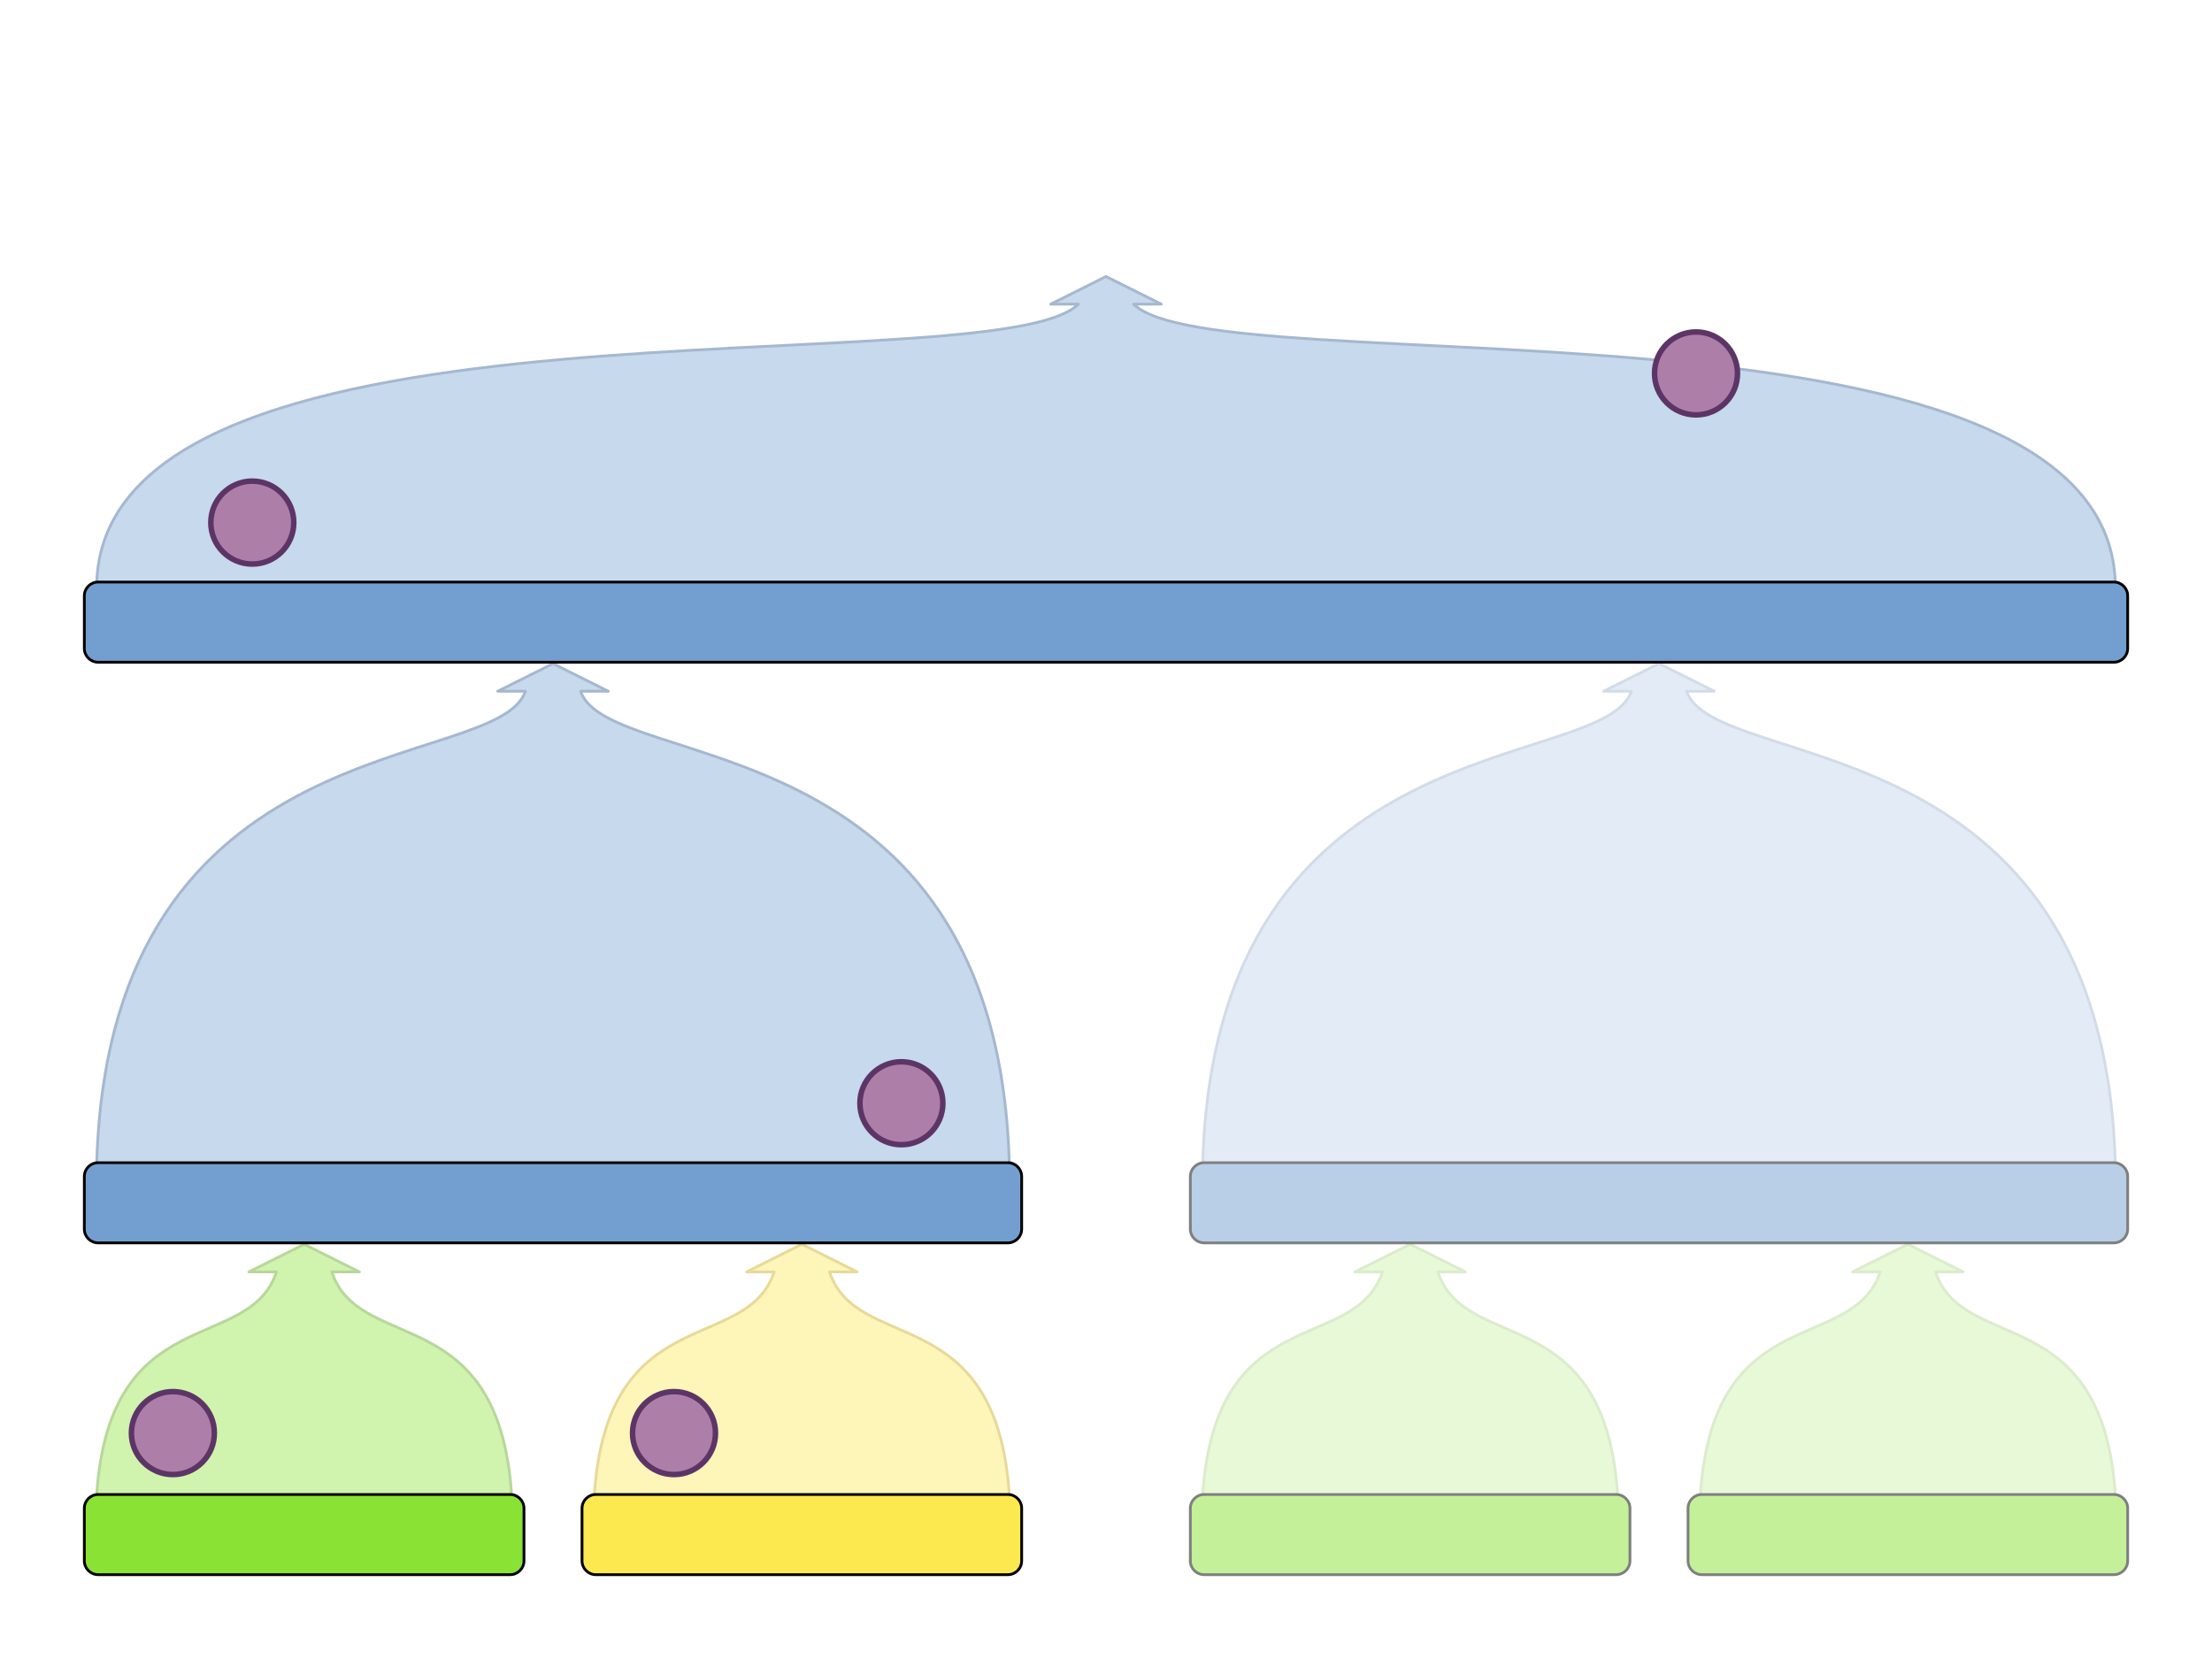
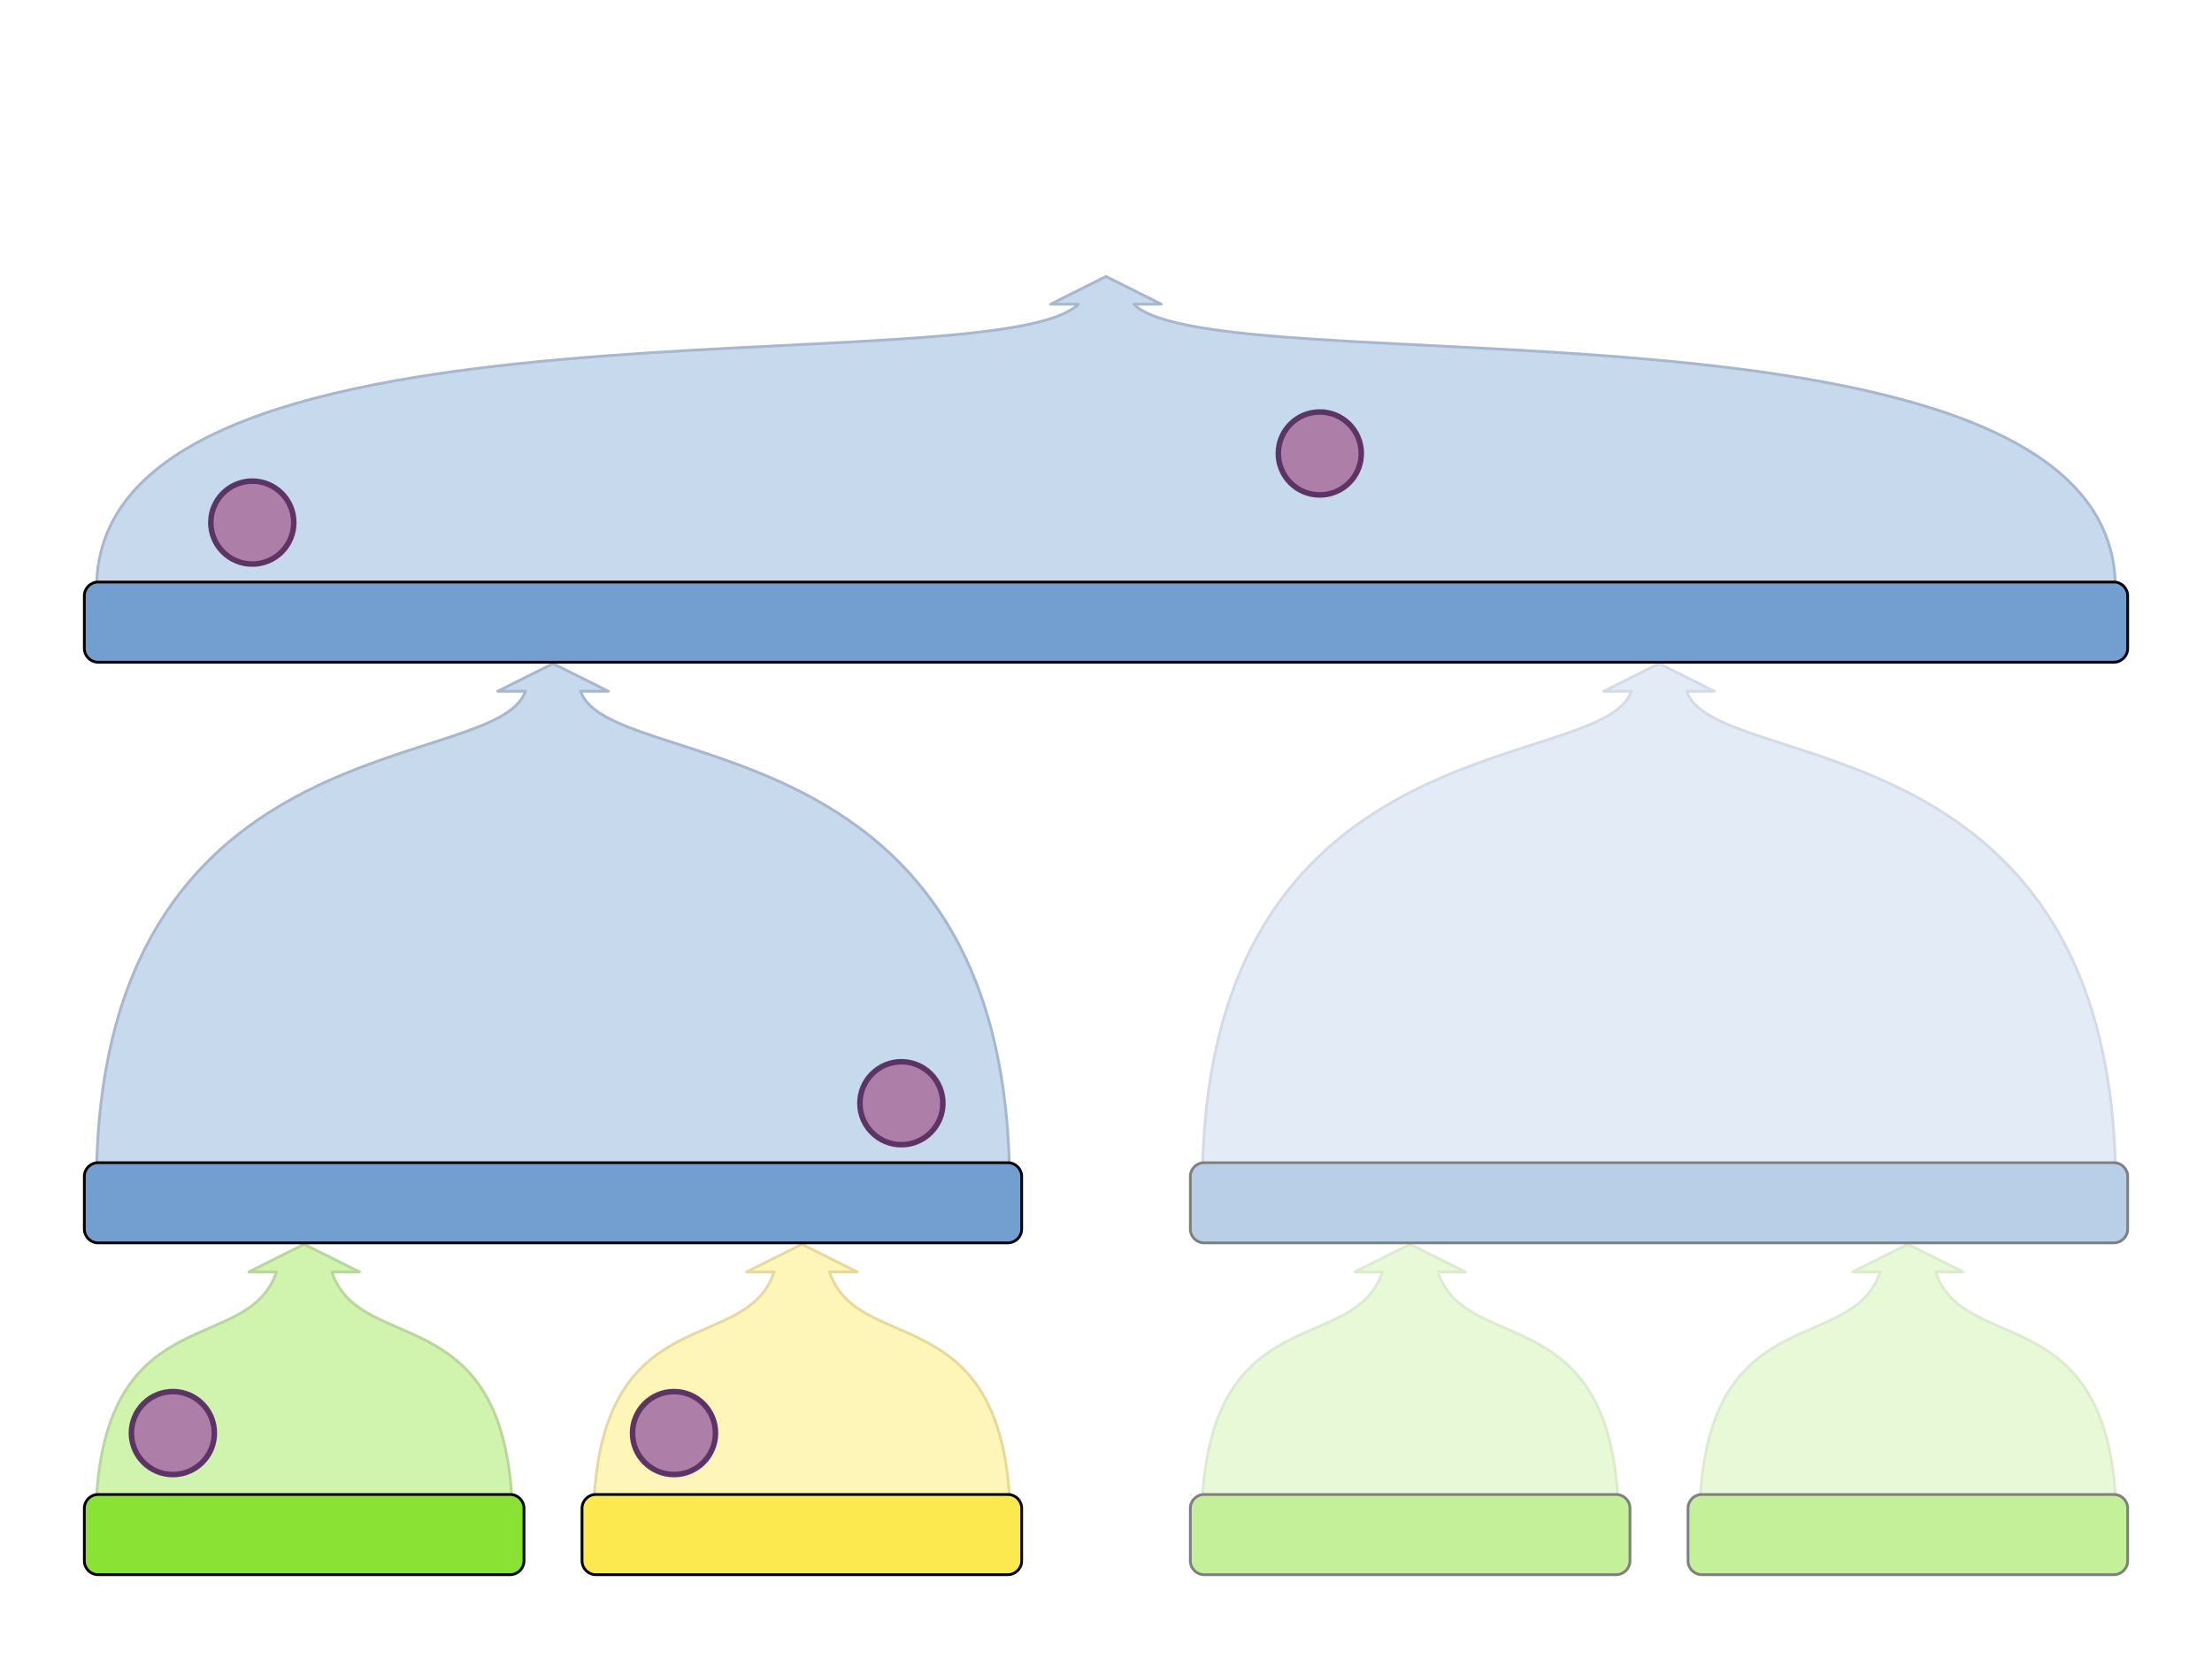
<svg xmlns="http://www.w3.org/2000/svg" width="800" height="600" id="svg2" version="1.1">
  <defs id="defs4">
    </defs>
  <g id="layer1" transform="translate(0,-452.3622)">
    <flowRoot xml:space="preserve" id="flowRoot4302" style="font-size:36px;font-style:normal;font-variant:normal;font-weight:normal;font-stretch:normal;text-align:center;line-height:125%;writing-mode:lr-tb;text-anchor:middle;fill:#000000;fill-opacity:1;stroke:none;font-family:Arial;-inkscape-font-specification:Arial" transform="translate(-20,262.362)">
      <flowRegion id="flowRegion4304">
        <rect id="rect4306" width="740" height="50" x="50" y="220" style="font-size:36px;text-align:center;text-anchor:middle" />
      </flowRegion>
      <flowPara id="flowPara4308">Just in time random selection</flowPara>
    </flowRoot>
    <flowRoot transform="translate(-20,372.3618)" xml:space="preserve" id="flowRoot4302-6" style="font-size:14px;font-style:normal;font-variant:normal;font-weight:normal;font-stretch:normal;text-align:center;line-height:125%;writing-mode:lr-tb;text-anchor:middle;fill:#000000;fill-opacity:1;stroke:none;font-family:Arial;-inkscape-font-specification:Arial">
      <flowRegion id="flowRegion4304-7">
        <rect id="rect4306-3" width="740" height="40" x="50" y="150" style="font-size:14px;text-align:center;text-anchor:middle" />
      </flowRegion>
      <flowPara id="flowPara4308-6">Create a random Move just before it's needed and no sooner</flowPara>
    </flowRoot>
    <g id="g3709" transform="translate(0,20)" />
    <flowRoot xml:space="preserve" id="flowRoot4157" style="fill:black;stroke:none;stroke-opacity:1;stroke-width:1px;stroke-linejoin:miter;stroke-linecap:butt;fill-opacity:1;font-family:Sans;font-style:normal;font-weight:normal;font-size:40px;line-height:125%;letter-spacing:0px;word-spacing:0px">
      <flowRegion id="flowRegion4159">
        <rect id="rect4161" width="10.955" height="72.472" x="16.011" y="-53.933" />
      </flowRegion>
      <flowPara id="flowPara4163" />
    </flowRoot>
    <path style="opacity:0.4;color:#000000;fill:#729fcf;stroke:#204a87;stroke-width:1px;stroke-linecap:round;stroke-linejoin:round;stroke-miterlimit:4;stroke-opacity:1;stroke-dasharray:none;stroke-dashoffset:0;marker:none;visibility:visible;display:inline;overflow:visible;enable-background:accumulate" d="M 35,420 C 40,260 180,280 190,250 l -10,0 20,-10 20,10 -10,0 c 10,30 150,10 155,170" id="path4524" transform="translate(0,452.3622)" />
    <path style="opacity:0.4;color:#000000;fill:#729fcf;stroke:#204a87;stroke-width:1px;stroke-linecap:round;stroke-linejoin:round;stroke-miterlimit:4;stroke-opacity:1;stroke-dasharray:none;stroke-dashoffset:0;marker:none;visibility:visible;display:inline;overflow:visible;enable-background:accumulate" d="M 35,210 C 40,100 360,140 390,110 l -10,0 20,-10 20,10 -10,0 c 30,30 350,-10 355,100" id="path4528" transform="translate(0,452.3622)" />
    <rect style="fill:#729fcf;stroke:#000000;stroke-width:1;stroke-linecap:round;stroke-linejoin:round;stroke-miterlimit:4;stroke-dasharray:none" id="rect2851-41-5" width="739" height="29" x="30.5" y="662.862" rx="5" ry="5" />
    <flowRoot transform="matrix(1.656899,0,0,1.656899,-90.39408,541.7215)" style="font-size:14.485px;font-style:normal;font-variant:normal;font-weight:normal;font-stretch:normal;text-align:center;line-height:125%;writing-mode:lr-tb;text-anchor:middle;fill:#000000;fill-opacity:1;stroke:none;font-family:Arial;-inkscape-font-specification:Arial" id="flowRoot3154-5-4" xml:space="preserve">
      <flowRegion id="flowRegion3156-3-7">
        <rect style="font-size:14.485px" y="72.811" x="72.662" height="18.106" width="446.617" id="rect3158-8-9" />
      </flowRegion>
      <flowPara id="flowPara3160-8-8">unionMoveSelector</flowPara>
    </flowRoot>
    <path style="opacity:0.4;color:#000000;fill:#8ae234;stroke:#4e9a06;stroke-width:1;stroke-linecap:round;stroke-linejoin:round;stroke-miterlimit:4;stroke-opacity:1;stroke-dasharray:none;stroke-dashoffset:0;marker:none;visibility:visible;display:inline;overflow:visible;enable-background:accumulate" d="m 35,540 c 5,-70 55,-50 65,-80 l -10,0 20,-10 20,10 -10,0 c 10,30 60,10 65,80" id="path3748" transform="translate(0,452.3622)" />
    <path id="path4518" d="m 215,992.362 c 5,-70 55,-50 65,-80 l -10,0 20,-10 20,10 -10,0 c 10,30 60,10 65,80" style="opacity:0.4;color:#000000;fill:#fce94f;stroke:#c4a000;stroke-width:1;stroke-linecap:round;stroke-linejoin:round;stroke-miterlimit:4;stroke-opacity:1;stroke-dasharray:none;stroke-dashoffset:0;marker:none;visibility:visible;display:inline;overflow:visible;enable-background:accumulate" />
    <rect ry="5" rx="5" y="872.862" x="30.5" height="29" width="339" id="rect3455" style="fill:#729fcf;stroke:#000000;stroke-width:1;stroke-linecap:round;stroke-linejoin:round;stroke-miterlimit:4;stroke-dasharray:none" />
    <flowRoot xml:space="preserve" id="flowRoot3457" style="font-size:14.485px;font-style:normal;font-variant:normal;font-weight:normal;font-stretch:normal;text-align:center;line-height:125%;writing-mode:lr-tb;text-anchor:middle;fill:#000000;fill-opacity:1;stroke:none;font-family:Arial;-inkscape-font-specification:Arial" transform="matrix(1.656899,0,0,1.656899,-280.3941,751.7215)">
      <flowRegion id="flowRegion3459">
        <rect id="rect3461" width="205.203" height="18.106" x="187.334" y="72.811" style="font-size:14.485px" />
      </flowRegion>
      <flowPara id="flowPara3463">changeMoveSelector</flowPara>
    </flowRoot>
    <rect style="fill:#8ae234;stroke:#000000;stroke-width:1;stroke-linecap:round;stroke-linejoin:round;stroke-miterlimit:4;stroke-dasharray:none" id="rect3505" width="159" height="29" x="30.5" y="992.862" rx="5" ry="5" />
    <flowRoot transform="matrix(1.656899,0,0,1.656899,-340.3941,871.7215)" style="font-size:14.485px;font-style:normal;font-variant:normal;font-weight:normal;font-stretch:normal;text-align:center;line-height:125%;writing-mode:lr-tb;text-anchor:middle;fill:#000000;fill-opacity:1;stroke:none;font-family:Arial;-inkscape-font-specification:Arial" id="flowRoot3507" xml:space="preserve">
      <flowRegion id="flowRegion3509">
        <rect style="font-size:14.485px" y="72.811" x="223.547" height="18.106" width="96.566" id="rect3511" />
      </flowRegion>
      <flowPara id="flowPara3513">entitySelector</flowPara>
    </flowRoot>
    <rect ry="5" rx="5" y="992.862" x="210.5" height="29" width="159" id="rect3515" style="fill:#fce94f;stroke:#000000;stroke-width:1;stroke-linecap:round;stroke-linejoin:round;stroke-miterlimit:4;stroke-dasharray:none" />
    <flowRoot xml:space="preserve" id="flowRoot3517" style="font-size:14.485px;font-style:normal;font-variant:normal;font-weight:normal;font-stretch:normal;text-align:center;line-height:125%;writing-mode:lr-tb;text-anchor:middle;fill:#000000;fill-opacity:1;stroke:none;font-family:Arial;-inkscape-font-specification:Arial" transform="matrix(1.656899,0,0,1.656899,-160.3941,871.7215)">
      <flowRegion id="flowRegion3519">
        <rect id="rect3521" width="96.566" height="18.106" x="223.547" y="72.811" style="font-size:14.485px" />
      </flowRegion>
      <flowPara id="flowPara3523">valueSelector</flowPara>
    </flowRoot>
    <g id="g3104" style="opacity:0.5">
      <path style="opacity:0.4;color:#000000;fill:#729fcf;stroke:#204a87;stroke-width:1px;stroke-linecap:round;stroke-linejoin:round;stroke-miterlimit:4;stroke-opacity:1;stroke-dasharray:none;stroke-dashoffset:0;marker:none;visibility:visible;display:inline;overflow:visible;enable-background:accumulate" d="m 435,872.362 c 5,-160 145,-140 155,-170 l -10,0 20,-10 20,10 -10,0 c 10,30 150,10 155,170" id="path4526" />
      <path style="opacity:0.4;color:#000000;fill:#8ae234;stroke:#4e9a06;stroke-width:1;stroke-linecap:round;stroke-linejoin:round;stroke-miterlimit:4;stroke-opacity:1;stroke-dasharray:none;stroke-dashoffset:0;marker:none;visibility:visible;display:inline;overflow:visible;enable-background:accumulate" d="m 435,992.362 c 5,-70 55,-50 65,-80 l -10,0 20,-10 20,10 -10,0 c 10,30 60,10 65,80" id="path4520" />
      <path id="path4522" d="m 615,992.362 c 5,-70 55,-50 65,-80 l -10,0 20,-10 20,10 -10,0 c 10,30 60,10 65,80" style="opacity:0.4;color:#000000;fill:#8ae234;stroke:#4e9a06;stroke-width:1;stroke-linecap:round;stroke-linejoin:round;stroke-miterlimit:4;stroke-opacity:1;stroke-dasharray:none;stroke-dashoffset:0;marker:none;visibility:visible;display:inline;overflow:visible;enable-background:accumulate" />
      <rect ry="5" rx="5" y="872.862" x="430.5" height="29" width="339" id="rect3467" style="fill:#729fcf;stroke:#000000;stroke-width:1;stroke-linecap:round;stroke-linejoin:round;stroke-miterlimit:4;stroke-dasharray:none" />
      <flowRoot xml:space="preserve" id="flowRoot3469" style="font-size:14.485px;font-style:normal;font-variant:normal;font-weight:normal;font-stretch:normal;text-align:center;line-height:125%;writing-mode:lr-tb;text-anchor:middle;fill:#000000;fill-opacity:1;stroke:none;font-family:Arial;-inkscape-font-specification:Arial" transform="matrix(1.656899,0,0,1.656899,99.60592,751.7215)">
        <flowRegion id="flowRegion3471">
          <rect id="rect3473" width="205.203" height="18.106" x="199.405" y="72.811" style="font-size:14.485px" />
        </flowRegion>
        <flowPara id="flowPara3475">swapMoveSelector</flowPara>
      </flowRoot>
      <rect style="fill:#8ae234;stroke:#000000;stroke-width:1;stroke-linecap:round;stroke-linejoin:round;stroke-miterlimit:4;stroke-dasharray:none" id="rect3529" width="159" height="29" x="430.5" y="992.862" rx="5" ry="5" />
      <flowRoot transform="matrix(1.656899,0,0,1.656899,59.60592,871.7215)" style="font-size:14.485px;font-style:normal;font-variant:normal;font-weight:normal;font-stretch:normal;text-align:center;line-height:125%;writing-mode:lr-tb;text-anchor:middle;fill:#000000;fill-opacity:1;stroke:none;font-family:Arial;-inkscape-font-specification:Arial" id="flowRoot3531" xml:space="preserve">
        <flowRegion id="flowRegion3533">
          <rect style="font-size:14.485px" y="72.811" x="223.547" height="18.106" width="96.566" id="rect3535" />
        </flowRegion>
        <flowPara id="flowPara3537">entitySelector</flowPara>
      </flowRoot>
      <rect ry="5" rx="5" y="992.862" x="610.5" height="29" width="159" id="rect3539" style="fill:#8ae234;stroke:#000000;stroke-width:1;stroke-linecap:round;stroke-linejoin:round;stroke-miterlimit:4;stroke-dasharray:none" />
      <flowRoot xml:space="preserve" id="flowRoot3541" style="font-size:14.485px;font-style:normal;font-variant:normal;font-weight:normal;font-stretch:normal;text-align:center;line-height:125%;writing-mode:lr-tb;text-anchor:middle;fill:#000000;fill-opacity:1;stroke:none;font-family:Arial;-inkscape-font-specification:Arial" transform="matrix(1.656899,0,0,1.656899,239.6059,871.7215)">
        <flowRegion id="flowRegion3543">
          <rect id="rect3545" width="96.566" height="18.106" x="223.547" y="72.811" style="font-size:14.485px" />
        </flowRegion>
        <flowPara id="flowPara3547">entitySelector</flowPara>
      </flowRoot>
    </g>
    <flowRoot transform="matrix(1.656899,0,0,1.656899,-340.3941,841.7216)" style="font-size:14.485px;font-style:normal;font-variant:normal;font-weight:normal;font-stretch:normal;text-align:center;line-height:125%;writing-mode:lr-tb;text-anchor:middle;fill:#000000;fill-opacity:1;stroke:none;font-family:Arial;-inkscape-font-specification:Arial" id="flowRoot3139" xml:space="preserve">
      <flowRegion id="flowRegion3141">
        <rect style="font-size:14.485px" y="48.67" x="223.547" height="18.106" width="96.566" id="rect3143" />
      </flowRegion>
      <flowPara id="flowPara3145">C</flowPara>
    </flowRoot>
    <flowRoot xml:space="preserve" id="flowRoot3147" style="font-size:14.485px;font-style:normal;font-variant:normal;font-weight:normal;font-stretch:normal;text-align:center;line-height:125%;writing-mode:lr-tb;text-anchor:middle;fill:#000000;fill-opacity:1;stroke:none;font-family:Arial;-inkscape-font-specification:Arial" transform="matrix(1.656899,0,0,1.656899,-160.3941,841.7216)">
      <flowRegion id="flowRegion3149">
        <rect id="rect3151" width="96.566" height="18.106" x="223.547" y="48.67" style="font-size:14.485px" />
      </flowRegion>
      <flowPara id="flowPara3153">2</flowPara>
    </flowRoot>
    <flowRoot xml:space="preserve" id="flowRoot3155" style="font-size:14.485px;font-style:normal;font-variant:normal;font-weight:normal;font-stretch:normal;text-align:center;line-height:125%;writing-mode:lr-tb;text-anchor:middle;fill:#000000;fill-opacity:1;stroke:none;font-family:Arial;-inkscape-font-specification:Arial" transform="matrix(1.656899,0,0,1.656899,-280.3941,631.7224)">
      <flowRegion id="flowRegion3157">
        <rect id="rect3159" width="193.132" height="18.106" x="193.37" y="48.669" style="font-size:14.485px" />
      </flowRegion>
      <flowPara id="flowPara3167">C2</flowPara>
    </flowRoot>
    <flowRoot transform="matrix(1.656899,0,0,1.656899,-90.39408,481.721)" style="font-size:14.485px;font-style:normal;font-variant:normal;font-weight:normal;font-stretch:normal;text-align:center;line-height:125%;writing-mode:lr-tb;text-anchor:middle;fill:#000000;fill-opacity:1;stroke:none;font-family:Arial;-inkscape-font-specification:Arial" id="flowRoot3178" xml:space="preserve">
      <flowRegion id="flowRegion3180">
        <rect style="font-size:14.485px" y="54.705" x="72.662" height="18.106" width="446.617" id="rect3182" />
      </flowRegion>
      <flowPara id="flowPara3186">C2</flowPara>
    </flowRoot>
    <flowRoot xml:space="preserve" id="flowRoot3188" style="fill:black;stroke:none;stroke-opacity:1;stroke-width:1px;stroke-linejoin:miter;stroke-linecap:butt;fill-opacity:1;font-family:Serif;font-style:normal;font-weight:normal;font-size:20px;line-height:125%;letter-spacing:0px;word-spacing:0px;-inkscape-font-specification:Serif;font-stretch:normal;font-variant:normal">
      <flowRegion id="flowRegion3190">
        <rect id="rect3192" width="0.952" height="33.313" x="771.91" y="162.172" />
      </flowRegion>
      <flowPara id="flowPara3194" />
    </flowRoot>
    <g id="g3377" transform="translate(0.2460881,0)">
      <flowRoot transform="matrix(1.656899,0,0,1.656899,-227.7032,489.3298)" style="font-size:12.071px;font-style:normal;font-variant:normal;font-weight:normal;font-stretch:normal;text-align:start;line-height:125%;writing-mode:lr-tb;text-anchor:start;fill:#5c3566;fill-opacity:1;stroke:none;font-family:Arial;-inkscape-font-specification:Arial" id="flowRoot3663" xml:space="preserve">
        <flowRegion id="flowRegion3665">
          <rect style="font-size:12.071px;text-align:start;text-anchor:start;fill:#5c3566" y="81.188" x="206.281" height="23.244" width="160.342" id="rect3667" />
        </flowRegion>
        <flowPara style="font-size:8.45px;text-align:start;text-anchor:start" id="flowPara3231">Randomly select child</flowPara>
        <flowPara style="font-size:8.45px;text-align:start;text-anchor:start" id="flowPara3490">changeMoveSelector</flowPara>
      </flowRoot>
      <g transform="translate(56,74)" id="g3208">
        <path style="fill:#ad7fa8;fill-opacity:1;stroke:#5c3566;stroke-width:1.333;stroke-linecap:round;stroke-linejoin:round;stroke-miterlimit:4;stroke-opacity:1;stroke-dasharray:none;stroke-dashoffset:6" id="path3198" d="m 40,110 c 0,5.523 -4.477,10 -10,10 -5.523,0 -10,-4.477 -10,-10 0,-5.523 4.477,-10 10,-10 5.523,0 10,4.477 10,10 z" transform="matrix(1.5,0,0,1.5,-10,402.3622)" />
        <flowRoot xml:space="preserve" id="flowRoot3200" style="font-size:20px;font-style:normal;font-variant:normal;font-weight:normal;font-stretch:normal;text-align:center;line-height:125%;letter-spacing:0px;word-spacing:0px;text-anchor:middle;fill:#5c3566;fill-opacity:1;stroke:none;font-family:Serif;-inkscape-font-specification:Serif" transform="translate(0,454.8491)">
          <flowRegion id="flowRegion3202">
            <rect id="rect3204" width="30" height="30" x="20" y="100" style="text-align:center;text-anchor:middle;fill:#5c3566" />
          </flowRegion>
          <flowPara id="flowPara3206">1</flowPara>
        </flowRoot>
      </g>
    </g>
    <g id="g3449" transform="translate(-3.473148,0)">
      <flowRoot xml:space="preserve" id="flowRoot3248" style="font-size:12.071px;font-style:normal;font-variant:normal;font-weight:normal;font-stretch:normal;text-align:start;line-height:125%;writing-mode:lr-tb;text-anchor:start;fill:#5c3566;fill-opacity:1;stroke:none;font-family:Arial;-inkscape-font-specification:Arial" transform="matrix(1.656899,0,0,1.656899,-252.2179,818.6193)">
        <flowRegion id="flowRegion3250">
          <rect id="rect3252" width="132.778" height="24.141" x="206.281" y="81.188" style="font-size:12.071px;text-align:start;text-anchor:start;fill:#5c3566" />
        </flowRegion>
        <flowPara id="flowPara3256" style="font-size:8.45px;text-align:start;text-anchor:start">Randomly</flowPara>
        <flowPara id="flowPara3272" style="font-size:8.45px;text-align:start;text-anchor:start">select entity C</flowPara>
      </flowRoot>
      <g id="g3258" transform="translate(31,403.2896)">
        <path transform="matrix(1.5,0,0,1.5,-10,402.3622)" d="m 40,110 c 0,5.523 -4.477,10 -10,10 -5.523,0 -10,-4.477 -10,-10 0,-5.523 4.477,-10 10,-10 5.523,0 10,4.477 10,10 z" id="path3260" style="fill:#ad7fa8;fill-opacity:1;stroke:#5c3566;stroke-width:1.333;stroke-linecap:round;stroke-linejoin:round;stroke-miterlimit:4;stroke-opacity:1;stroke-dasharray:none;stroke-dashoffset:6" />
        <flowRoot transform="translate(0,454.8491)" style="font-size:20px;font-style:normal;font-variant:normal;font-weight:normal;font-stretch:normal;text-align:center;line-height:125%;letter-spacing:0px;word-spacing:0px;text-anchor:middle;fill:#5c3566;fill-opacity:1;stroke:none;font-family:Serif;-inkscape-font-specification:Serif" id="flowRoot3262" xml:space="preserve">
          <flowRegion id="flowRegion3264">
            <rect style="text-align:center;text-anchor:middle;fill:#5c3566" y="100" x="20" height="30" width="30" id="rect3266" />
          </flowRegion>
          <flowPara id="flowPara3268">2</flowPara>
        </flowRoot>
      </g>
    </g>
    <g id="g3436" transform="translate(-2.232424,0)">
      <flowRoot transform="matrix(1.656899,0,0,1.656899,-72.21788,818.6193)" style="font-size:12.071px;font-style:normal;font-variant:normal;font-weight:normal;font-stretch:normal;text-align:start;line-height:125%;writing-mode:lr-tb;text-anchor:start;fill:#5c3566;fill-opacity:1;stroke:none;font-family:Arial;-inkscape-font-specification:Arial" id="flowRoot3316" xml:space="preserve">
        <flowRegion id="flowRegion3318">
          <rect style="font-size:12.071px;text-align:start;text-anchor:start;fill:#5c3566" y="81.188" x="206.281" height="24.141" width="132.778" id="rect3320" />
        </flowRegion>
        <flowPara style="font-size:8.45px;text-align:start;text-anchor:start" id="flowPara3322">Randomly</flowPara>
        <flowPara style="font-size:8.45px;text-align:start;text-anchor:start" id="flowPara3324">select value 2</flowPara>
      </flowRoot>
      <g transform="translate(211,403.2896)" id="g3326">
        <path style="fill:#ad7fa8;fill-opacity:1;stroke:#5c3566;stroke-width:1.333;stroke-linecap:round;stroke-linejoin:round;stroke-miterlimit:4;stroke-opacity:1;stroke-dasharray:none;stroke-dashoffset:6" id="path3328" d="m 40,110 c 0,5.523 -4.477,10 -10,10 -5.523,0 -10,-4.477 -10,-10 0,-5.523 4.477,-10 10,-10 5.523,0 10,4.477 10,10 z" transform="matrix(1.5,0,0,1.5,-10,402.3622)" />
        <flowRoot xml:space="preserve" id="flowRoot3330" style="font-size:20px;font-style:normal;font-variant:normal;font-weight:normal;font-stretch:normal;text-align:center;line-height:125%;letter-spacing:0px;word-spacing:0px;text-anchor:middle;fill:#5c3566;fill-opacity:1;stroke:none;font-family:Serif;-inkscape-font-specification:Serif" transform="translate(0,454.8491)">
          <flowRegion id="flowRegion3332">
            <rect id="rect3334" width="30" height="30" x="20" y="100" style="text-align:center;text-anchor:middle;fill:#5c3566" />
          </flowRegion>
          <flowPara id="flowPara3336">3</flowPara>
        </flowRoot>
      </g>
    </g>
    <g id="g3547">
      <flowRoot xml:space="preserve" id="flowRoot3340" style="font-size:12.071px;font-style:normal;font-variant:normal;font-weight:normal;font-stretch:normal;text-align:end;line-height:125%;writing-mode:lr-tb;text-anchor:end;fill:#5c3566;fill-opacity:1;stroke:none;font-family:Arial;-inkscape-font-specification:Arial" transform="matrix(1.656899,0,0,1.656899,-259.2044,699.3298)">
        <flowRegion id="flowRegion3342">
          <rect id="rect3344" width="132.778" height="24.141" x="206.281" y="81.188" style="font-size:12.071px;text-align:end;text-anchor:end;fill:#5c3566" />
        </flowRegion>
        <flowPara style="font-size:8.45px;text-align:end;text-anchor:end" id="flowPara3364">Create new ChangeMove C2</flowPara>
        <flowPara style="font-size:8.45px;text-align:end;text-anchor:end" id="flowPara3534">just in time and select it</flowPara>
      </flowRoot>
      <g id="g3350" transform="translate(291,284)">
        <path transform="matrix(1.5,0,0,1.5,-10,402.3622)" d="m 40,110 c 0,5.523 -4.477,10 -10,10 -5.523,0 -10,-4.477 -10,-10 0,-5.523 4.477,-10 10,-10 5.523,0 10,4.477 10,10 z" id="path3352" style="fill:#ad7fa8;fill-opacity:1;stroke:#5c3566;stroke-width:1.333;stroke-linecap:round;stroke-linejoin:round;stroke-miterlimit:4;stroke-opacity:1;stroke-dasharray:none;stroke-dashoffset:6" />
        <flowRoot transform="translate(0,454.8491)" style="font-size:20px;font-style:normal;font-variant:normal;font-weight:normal;font-stretch:normal;text-align:center;line-height:125%;letter-spacing:0px;word-spacing:0px;text-anchor:middle;fill:#5c3566;fill-opacity:1;stroke:none;font-family:Serif;-inkscape-font-specification:Serif" id="flowRoot3354" xml:space="preserve">
          <flowRegion id="flowRegion3356">
            <rect style="text-align:center;text-anchor:middle;fill:#5c3566" y="100" x="20" height="30" width="30" id="rect3358" />
          </flowRegion>
          <flowPara id="flowPara3360">4</flowPara>
        </flowRoot>
      </g>
    </g>
-     <g transform="translate(154,-236.4219)" id="g3492">
+     <g transform="translate(17.93965,-207.4721)" id="g3492">
      <g id="g3514" transform="translate(103.3857,-27.52792)">
        <flowRoot xml:space="preserve" id="flowRoot3494" style="font-size:12.071px;font-style:normal;font-variant:normal;font-weight:normal;font-stretch:normal;text-align:end;line-height:125%;writing-mode:lr-tb;text-anchor:end;fill:#5c3566;fill-opacity:1;stroke:none;font-family:Arial;-inkscape-font-specification:Arial" transform="matrix(1.656899,0,0,1.656899,-229.2044,706.6887)">
          <flowRegion id="flowRegion3496">
            <rect id="rect3498" width="132.778" height="24.141" x="206.281" y="81.188" style="font-size:12.071px;text-align:end;text-anchor:end;fill:#5c3566" />
          </flowRegion>
          <flowPara style="font-size:8.45px;text-align:end;text-anchor:end" id="flowPara3500">Select ChangeMove C2</flowPara>
        </flowRoot>
        <g id="g3502" transform="translate(321,284)">
          <path transform="matrix(1.5,0,0,1.5,-10,402.3622)" d="m 40,110 c 0,5.523 -4.477,10 -10,10 -5.523,0 -10,-4.477 -10,-10 0,-5.523 4.477,-10 10,-10 5.523,0 10,4.477 10,10 z" id="path3504" style="fill:#ad7fa8;fill-opacity:1;stroke:#5c3566;stroke-width:1.333;stroke-linecap:round;stroke-linejoin:round;stroke-miterlimit:4;stroke-opacity:1;stroke-dasharray:none;stroke-dashoffset:6" />
          <flowRoot transform="translate(0,454.8491)" style="font-size:20px;font-style:normal;font-variant:normal;font-weight:normal;font-stretch:normal;text-align:center;line-height:125%;letter-spacing:0px;word-spacing:0px;text-anchor:middle;fill:#5c3566;fill-opacity:1;stroke:none;font-family:Serif;-inkscape-font-specification:Serif" id="flowRoot3506" xml:space="preserve">
            <flowRegion id="flowRegion3508">
              <rect style="text-align:center;text-anchor:middle;fill:#5c3566" y="100" x="20" height="30" width="30" id="rect3510" />
            </flowRegion>
            <flowPara id="flowPara3512">5</flowPara>
          </flowRoot>
        </g>
      </g>
    </g>
-     <flowRoot xml:space="preserve" id="flowRoot3526" style="font-size:12.071px;font-style:normal;font-variant:normal;font-weight:normal;font-stretch:normal;text-align:start;line-height:125%;writing-mode:lr-tb;text-anchor:start;fill:#ce5c00;fill-opacity:1;stroke:none;font-family:Arial;-inkscape-font-specification:Arial" transform="matrix(1.656899,0,0,1.656899,-91.8992,585.8036)">
+     <flowRoot xml:space="preserve" id="flowRoot3526" style="font-size:12.071px;font-style:normal;font-variant:normal;font-weight:normal;font-stretch:normal;text-align:start;line-height:125%;writing-mode:lr-tb;text-anchor:start;fill:#a40000;fill-opacity:1;stroke:none;font-family:Arial;-inkscape-font-specification:Arial" transform="matrix(1.656899,0,0,1.656899,-5.873806,526.7771)">
      <flowRegion id="flowRegion3528">
-         <rect id="rect3530" width="193.132" height="18.106" x="320.112" y="12.457" style="font-size:12.071px;text-align:start;text-anchor:start;fill:#ce5c00" />
+         <rect id="rect3530" width="193.132" height="18.106" x="320.112" y="12.457" style="font-size:12.071px;text-align:start;text-anchor:start;fill:#a40000" />
      </flowRegion>
      <flowPara id="flowPara3532">Move C2 was never cached</flowPara>
    </flowRoot>
  </g>
</svg>
